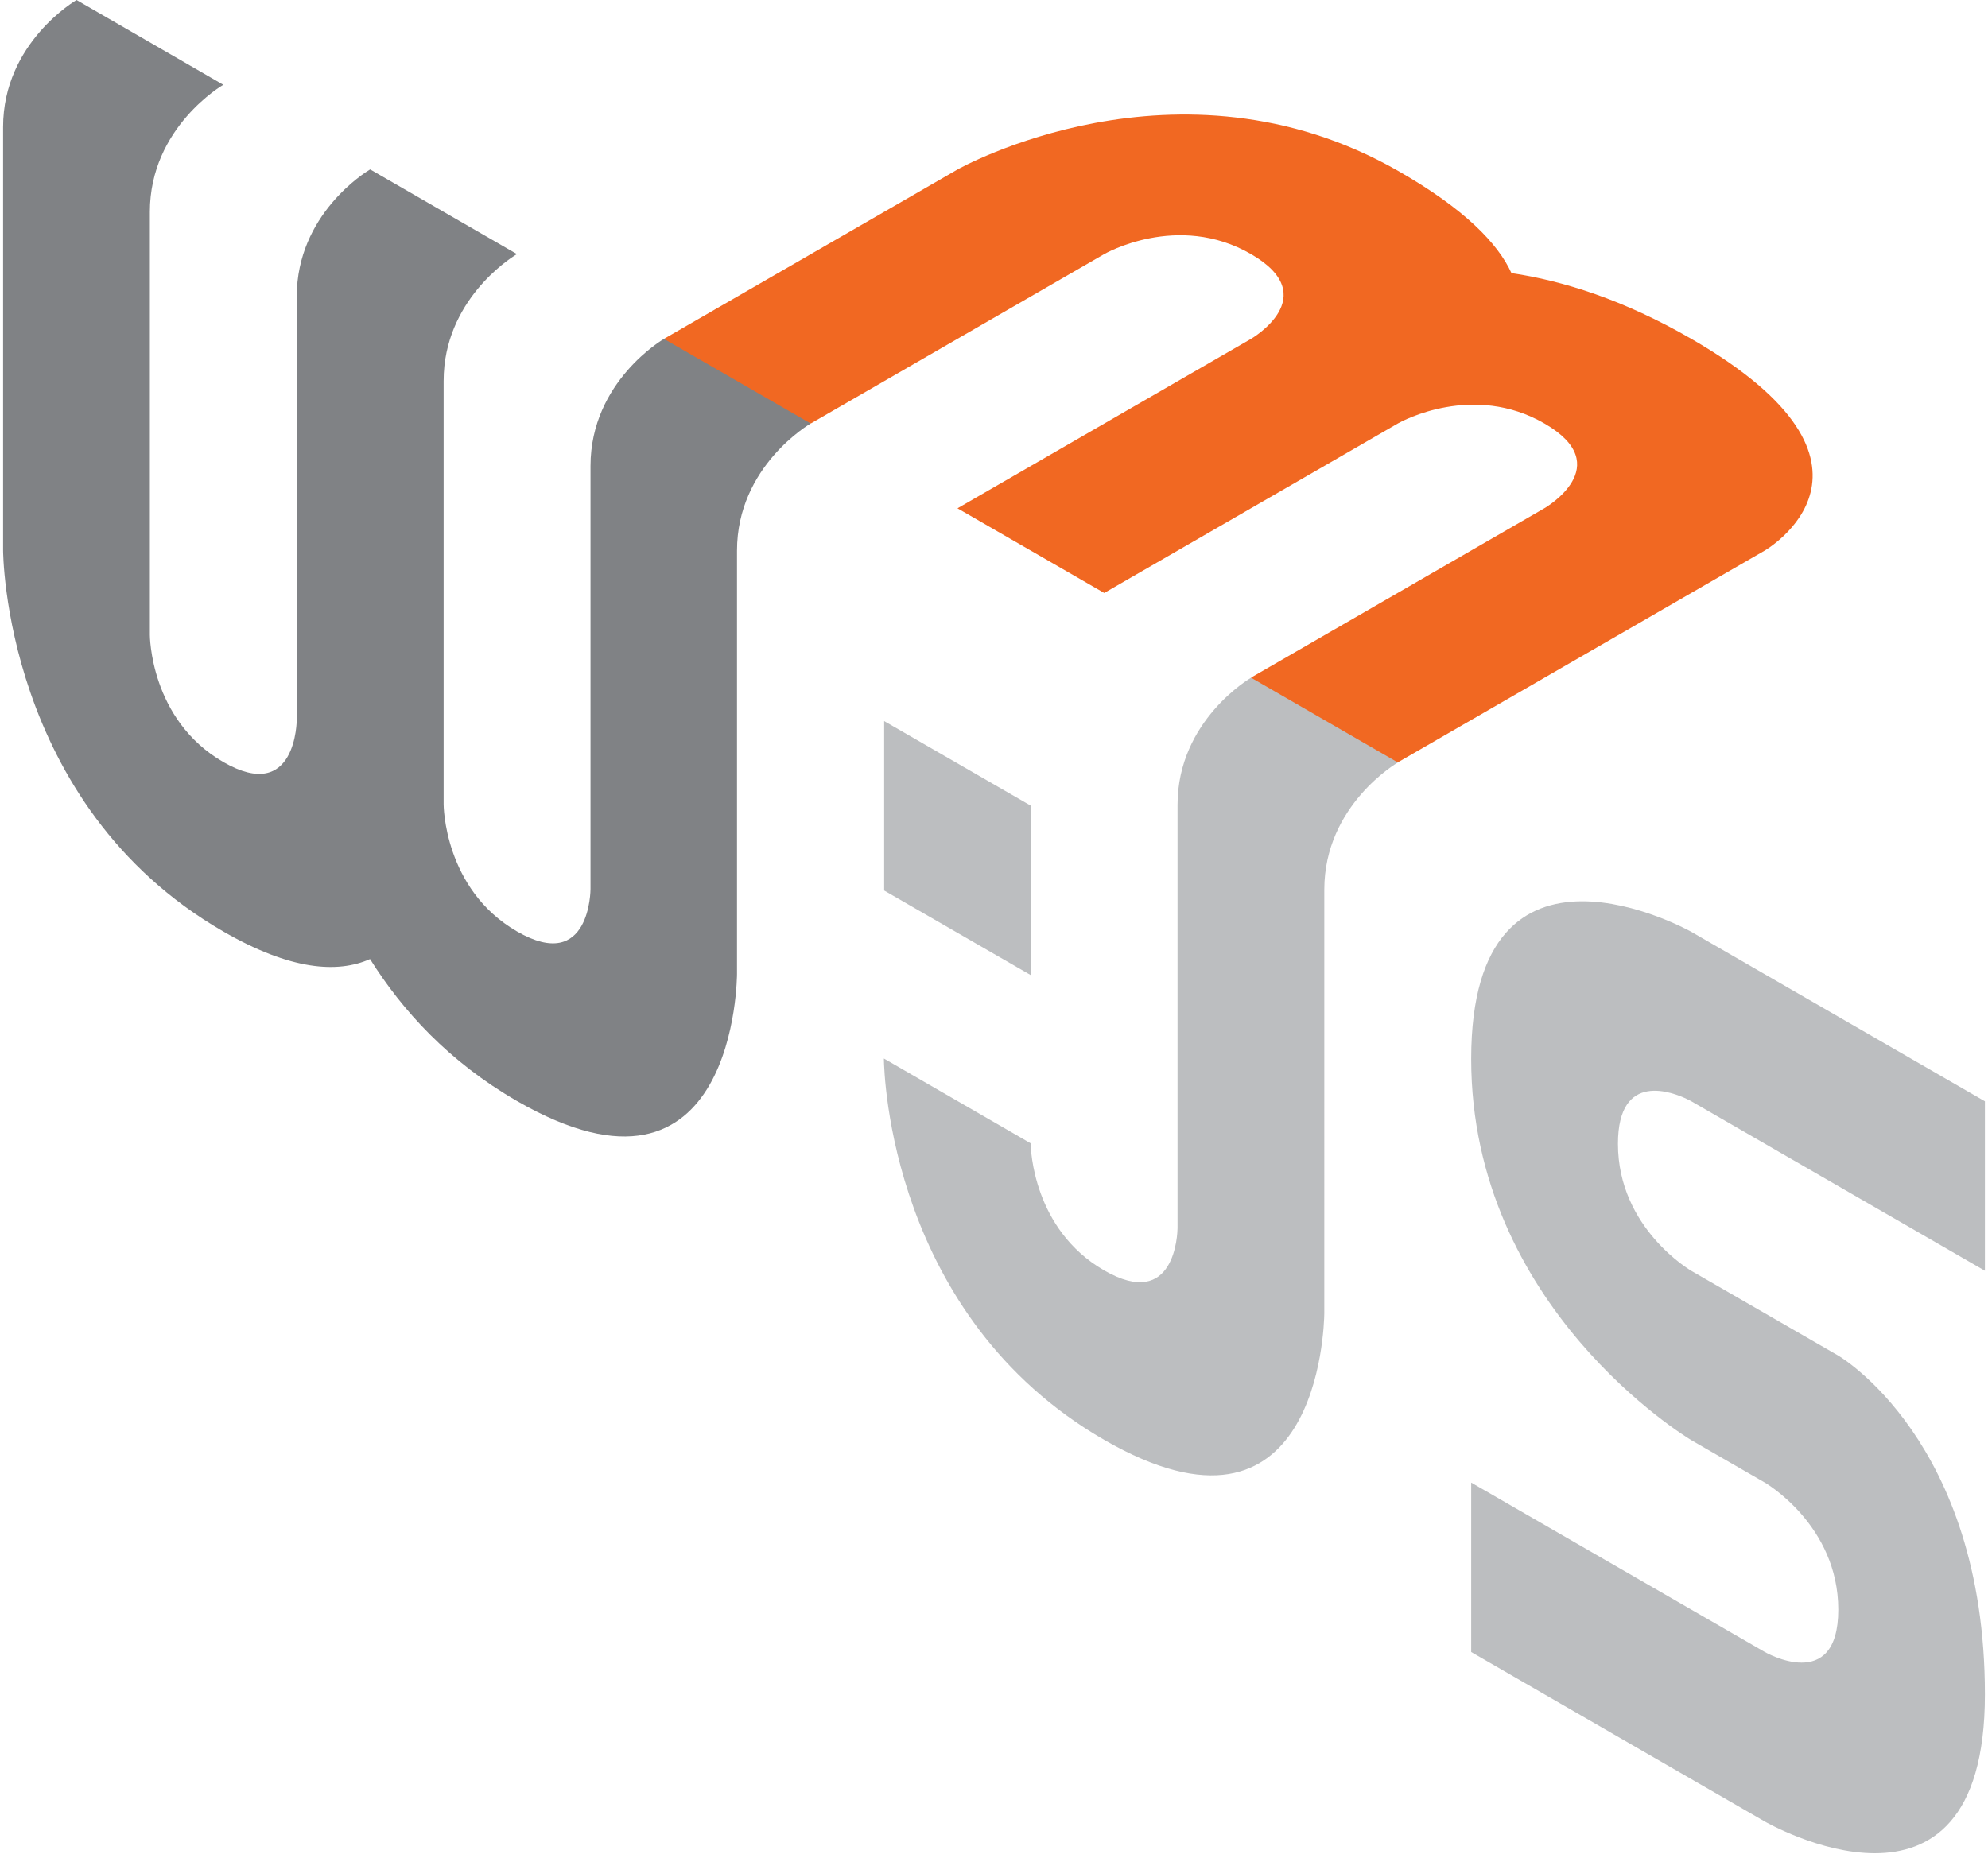
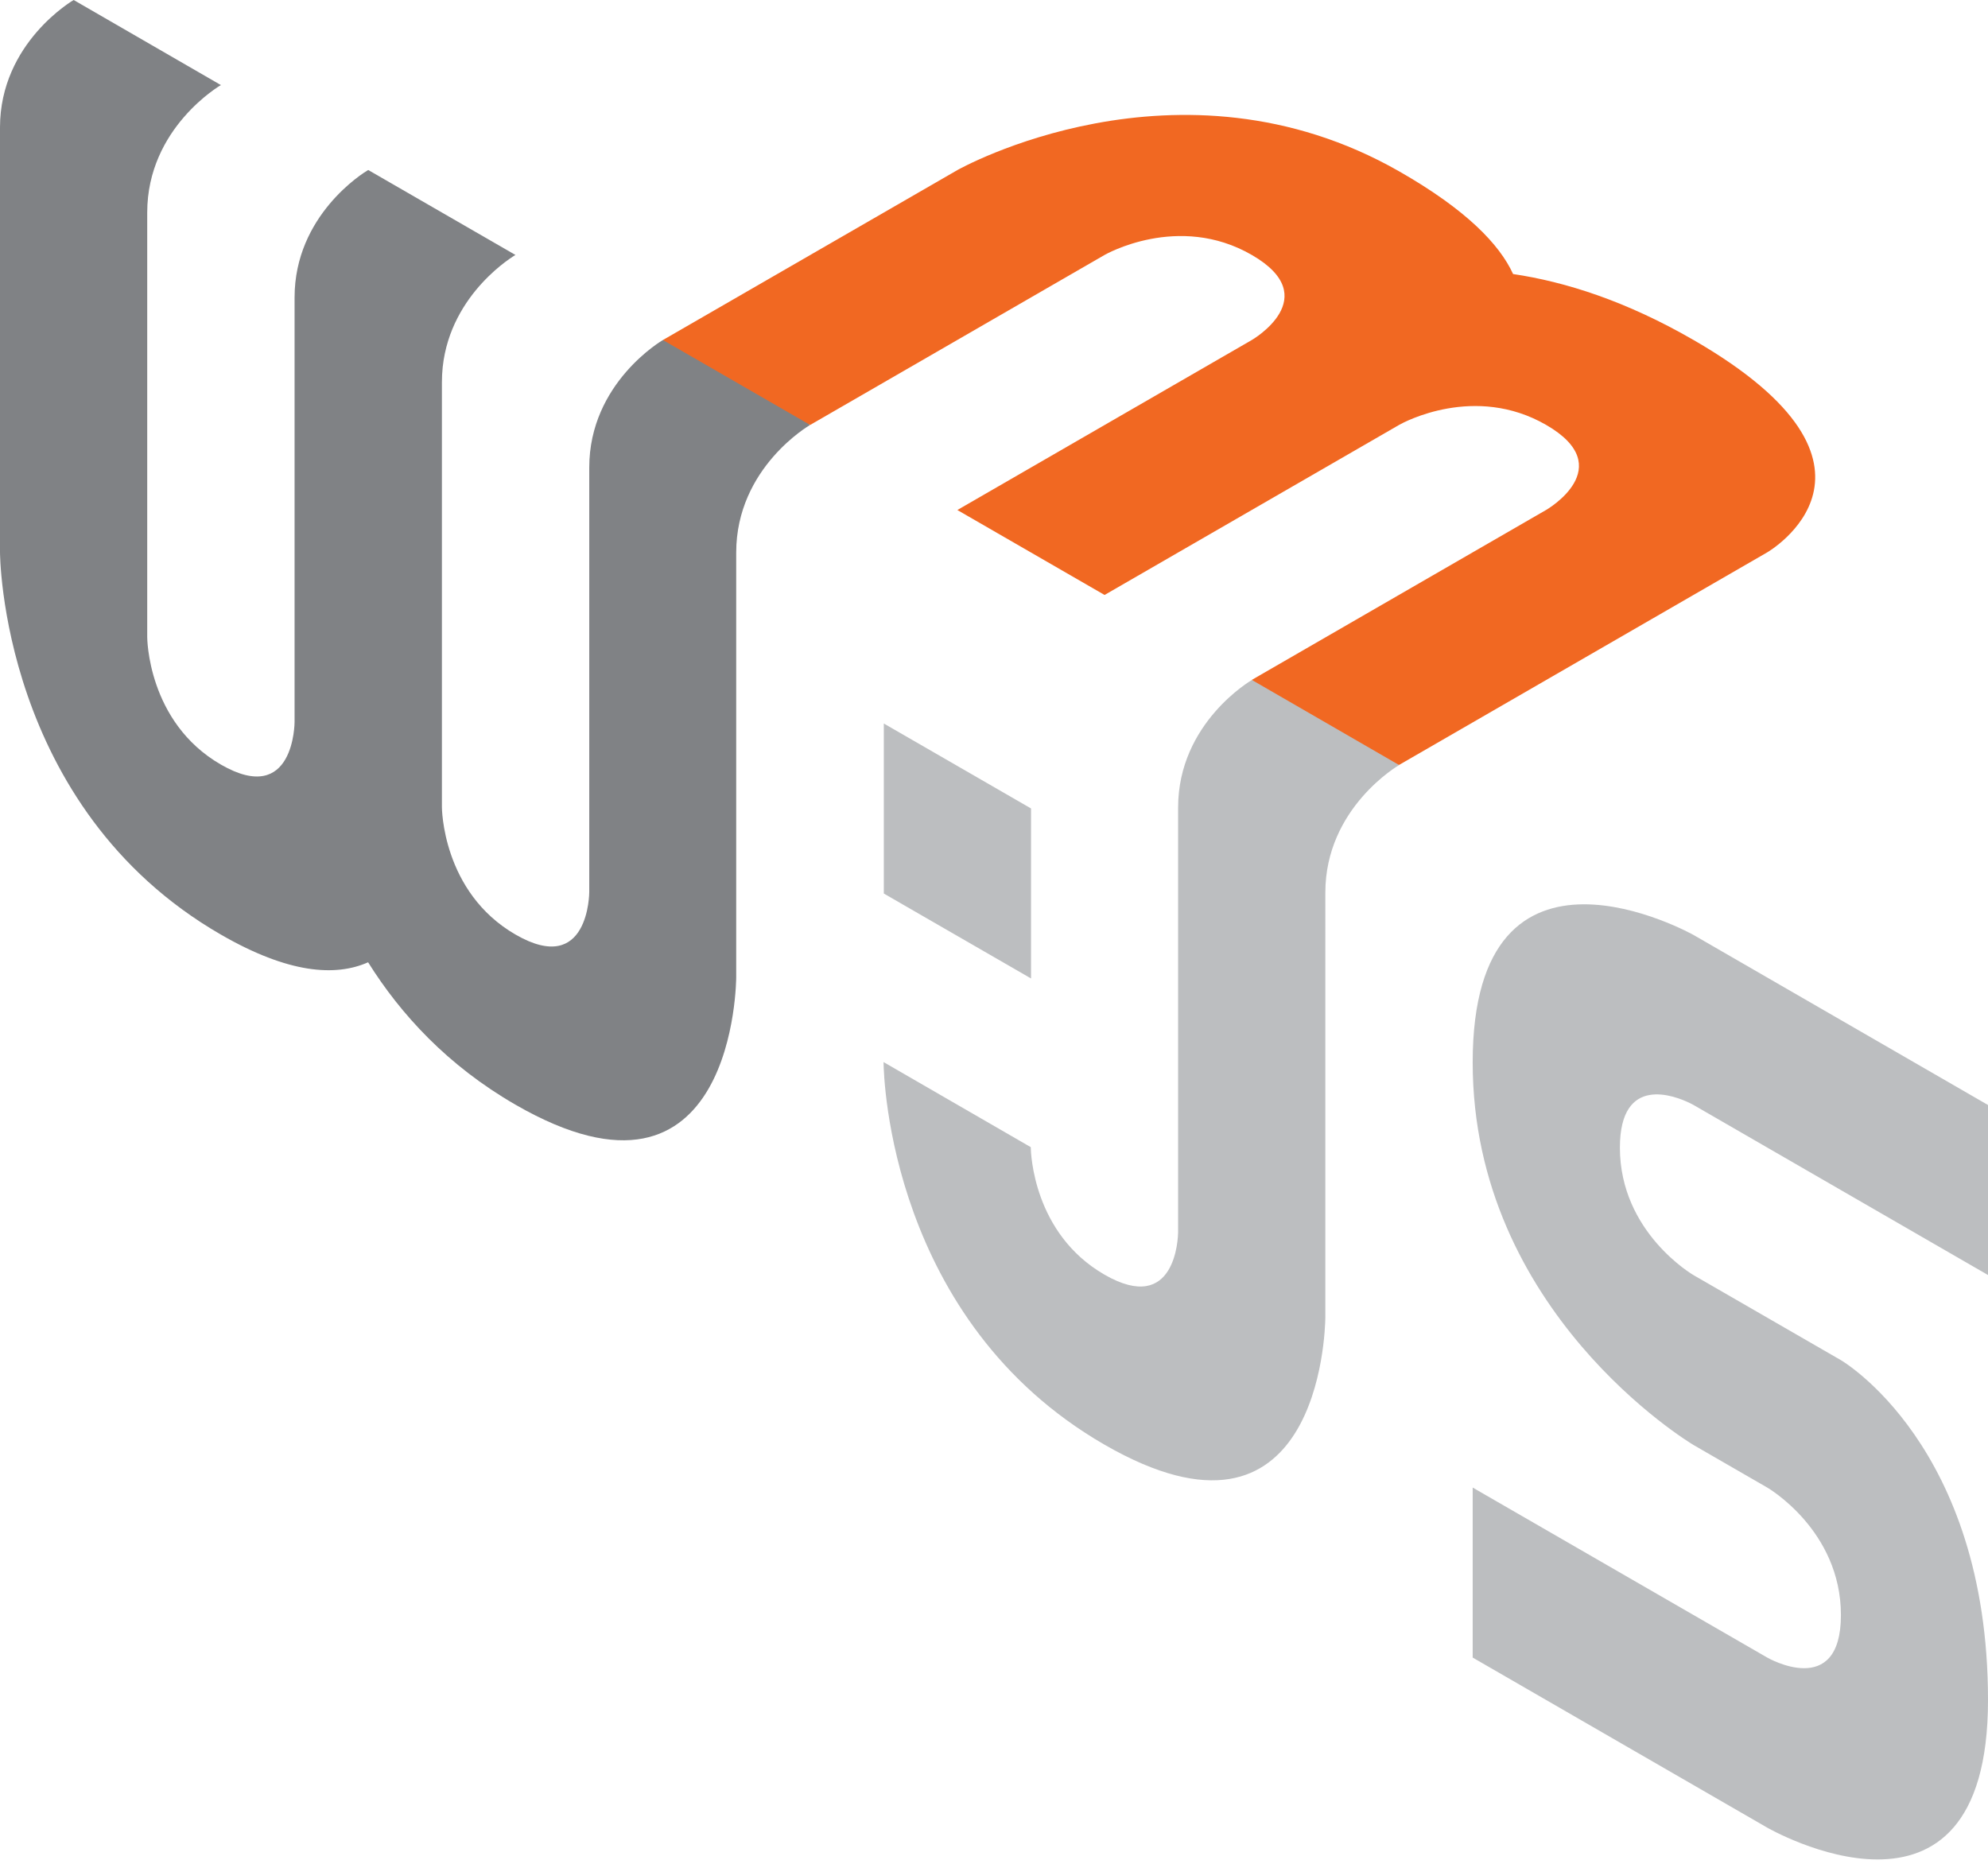
- <svg xmlns="http://www.w3.org/2000/svg" width="1.07em" height="1em" viewBox="0 0 256 240">
+ <svg xmlns="http://www.w3.org/2000/svg" width="256px" height="240px" viewBox="0 0 256 240">
  <path fill="#808285" d="M85.367 43.784S75.88 49.262 75.88 60.2v54.67s0 10.955-9.487 5.478s-9.487-16.415-9.487-16.415v-54.67c0-.683.034-1.348.102-1.997c1.041-9.623 9.368-14.435 9.368-14.435L47.42 21.892s-.017 0-.034.017c-.563.324-9.453 5.802-9.453 16.398v54.67s0 10.955-9.488 5.478c-9.487-5.477-9.487-16.415-9.487-16.415V27.37c0-10.938 9.487-16.415 9.487-16.415L9.487 0S0 5.477 0 16.415v54.67s0 32.847 28.444 49.262c8.72 5.034 14.76 5.426 18.958 3.566c4.197 6.706 10.238 13.293 18.957 18.326c28.444 16.415 28.444-16.415 28.444-16.415v-54.67c0-10.955 9.488-16.415 9.488-16.415c-2.917-3.668-5.51-6.16-7.78-7.474c-1.935-1.12-5.65-2.28-11.144-3.48Z" />
  <path fill="#BCBEC0" d="M189.641 136.813c0-32.42 28.444-16.415 28.444-16.415L256 142.29v21.893l-37.915-21.893s-.12-.069-.331-.176l-.125-.061c-1.894-.926-9.03-3.784-9.03 5.732c0 10.937 9.486 16.415 9.486 16.415l18.958 10.937S256 186.092 256 218.922s-28.444 16.414-28.444 16.414l-37.915-21.892v-21.892l37.932 21.892s9.487 5.478 9.487-5.477c0-10.938-9.487-16.415-9.487-16.415l-9.488-5.477c-.566-.339-28.444-17.166-28.444-49.262ZM161.197 87.57c5.669.651 9.512 1.56 11.53 2.726c2.195 1.268 4.67 4.011 7.427 8.228c0 0-9.487 5.478-9.487 16.415l-.001 54.757c-.025 1.84-.853 32.251-28.444 16.329c-27.59-15.923-28.419-47.306-28.443-49.175l-.001-.087l18.957 10.955v.036c.01.695.32 11.086 9.487 16.378c9.197 5.31 9.479-4.822 9.487-5.447v-54.7c0-10.938 9.488-16.415 9.488-16.415Zm-47.385 5.596l18.957 10.938v21.892l-18.957-10.937V93.165Z" />
  <path fill="#F16822" d="M218.085 43.784c-8.736-5.05-16.568-7.508-23.24-8.497c-1.74-3.805-6.006-8.276-14.674-13.224c-28.445-16.244-56.872-.17-56.872-.17l-37.932 21.89l18.958 10.938l37.914-21.892s9.487-5.478 18.958 0c9.487 5.477 0 10.954 0 10.954l-37.915 21.892l18.957 10.938l37.949-21.91c.563-.323 9.743-5.289 18.923.018c9.487 5.477 0 10.937 0 10.937l-37.914 21.893l18.957 10.954l47.402-27.37s18.957-10.937-9.47-27.352Z" />
</svg>
